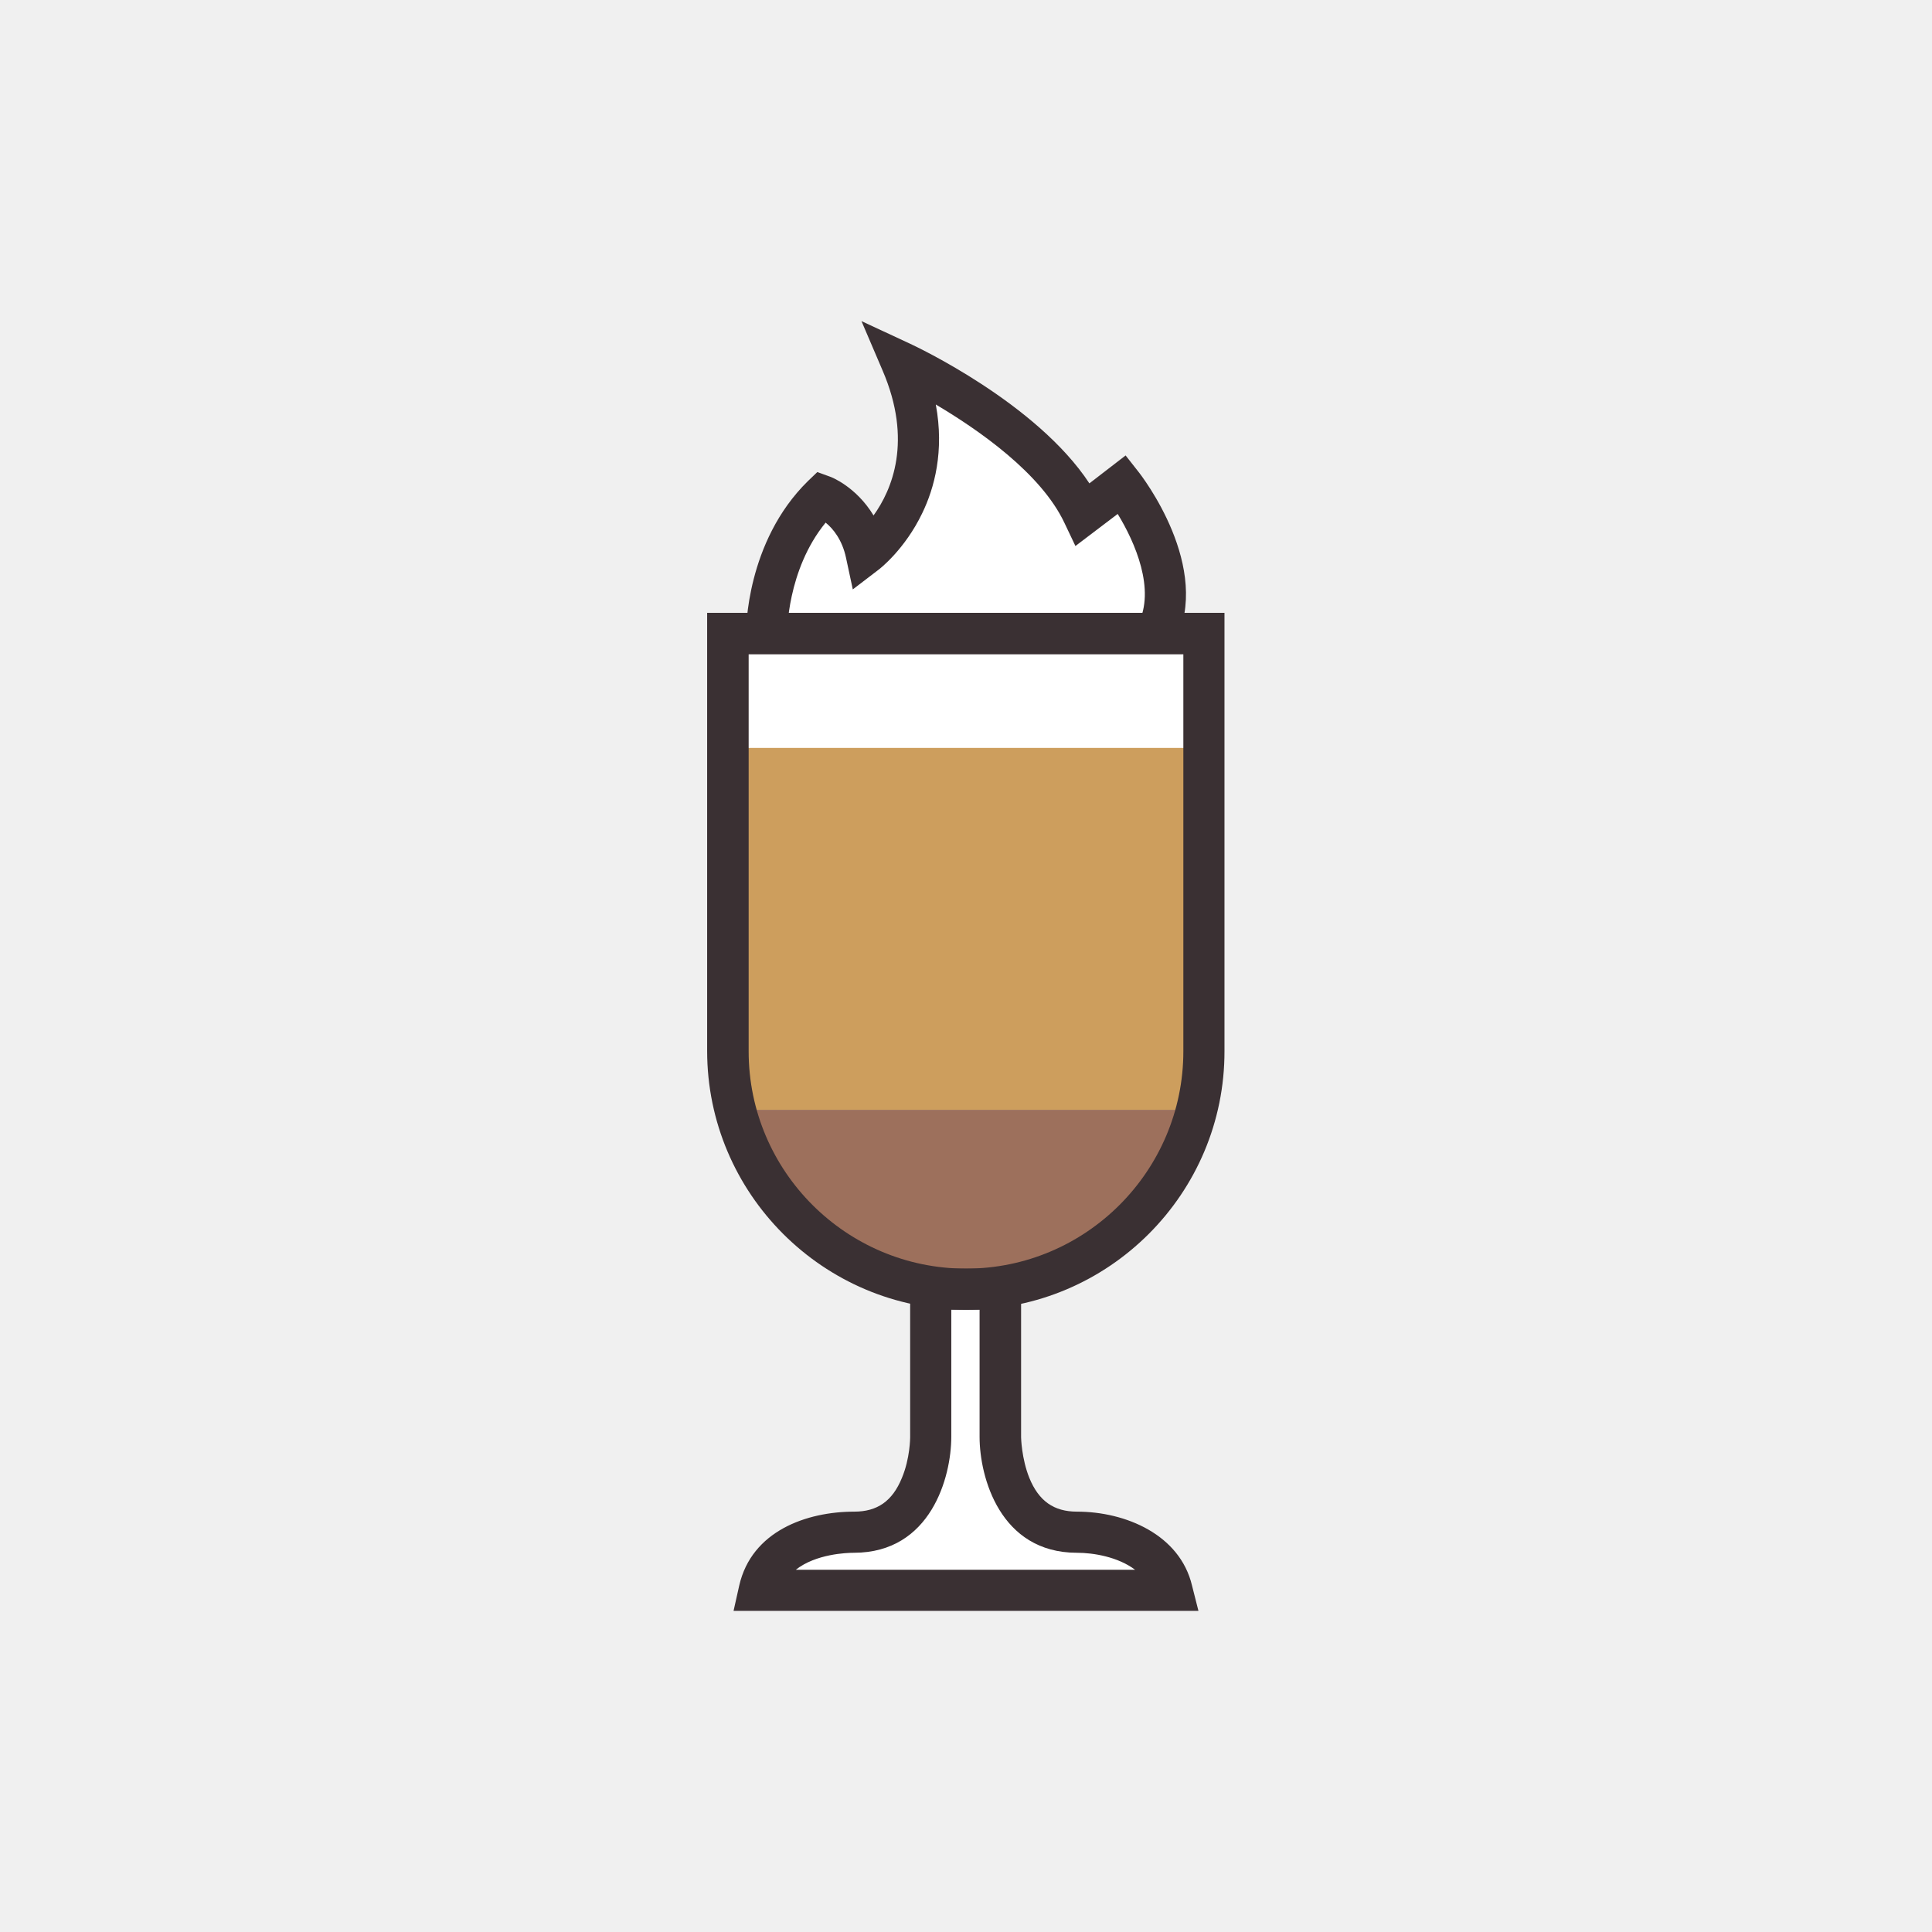
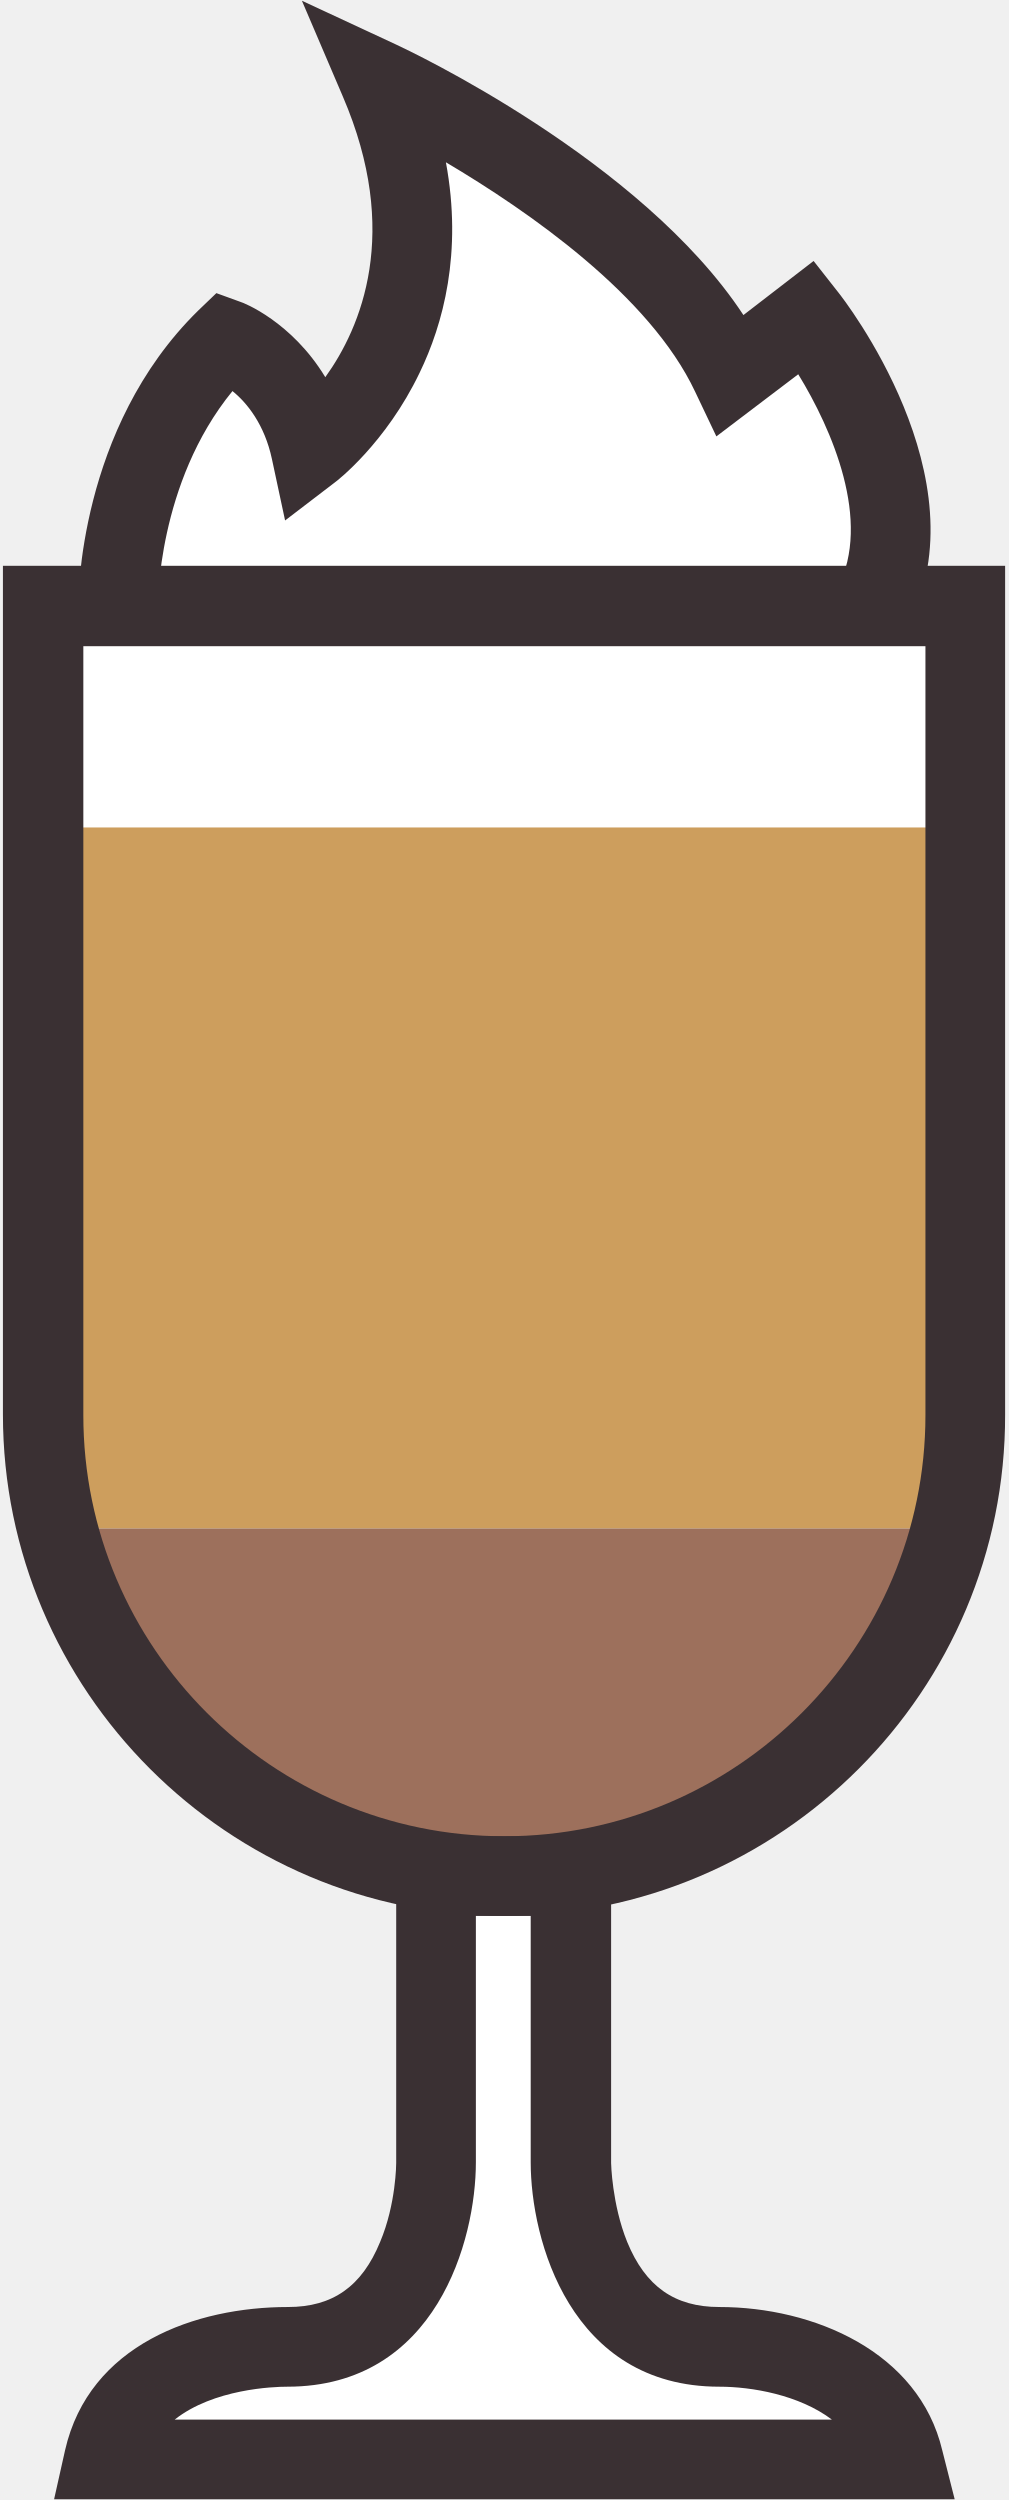
- <svg xmlns="http://www.w3.org/2000/svg" version="1.1" id="Layer_1" x="0px" y="0px" width="512px" height="512px" viewBox="0 0 512 512" enable-background="new 0 0 512 512" xml:space="preserve">
-   <g>
-     <g>
-       <path fill="#FFFFFF" d="M285.5,406c-20.3,0-20.3-25.2-20.3-25.2v-39.2H256h-9.2v39.2c0,0,0,25.2-20.3,25.2    c-9.3,0-22.4,3.4-25.1,15.4H256h54.7C307.9,409.4,294,406,285.5,406z" />
-     </g>
-     <g>
-       <path fill="#FFFFFF" d="M203.1,167.9c0,0-0.2-21.9,14.7-36.5c0,0,9.1,3.4,11.7,15.2c0,0,23.4-17.8,9.3-50.5    c0,0,37.5,17.4,48.2,40.2l10.3-7.9c0,0,17.8,22.5,9,39.6" />
-     </g>
-     <g>
-       <g>
-         <rect x="192.9" y="167.9" fill="#FFFFFF" width="126.2" height="31.4" />
+ <svg xmlns="http://www.w3.org/2000/svg" width="138px" height="342px" viewBox="0 0 138 342" version="1.1">
+   <defs />
+   <g id="Page-1" stroke="none" stroke-width="1" fill="none" fill-rule="evenodd">
+     <g id="latte_2" fill-rule="nonzero">
+       <path d="M98.5,321 C78.2,321 78.2,295.8 78.2,295.8 L78.2,256.6 L69,256.6 L59.8,256.6 L59.8,295.8 C59.8,295.8 59.8,321 39.5,321 C30.2,321 17.1,324.4 14.4,336.4 L69,336.4 L123.7,336.4 C120.9,324.4 107,321 98.5,321 Z" id="Shape" fill="#FFFFFF" />
+       <path d="M16.1,82.9 C16.1,82.9 15.9,61 30.8,46.4 C30.8,46.4 39.9,49.8 42.5,61.6 C42.5,61.6 65.9,43.8 51.8,11.1 C51.8,11.1 89.3,28.5 100,51.3 L110.3,43.4 C110.3,43.4 128.1,65.9 119.3,83" id="Shape" fill="#FFFFFF" />
+       <g id="Group" transform="translate(5, 82)">
+         <rect id="Rectangle-path" fill="#FFFFFF" x="0.9" y="0.9" width="126.2" height="31.4" />
+         <path d="M3.2,127.1 L124.9,127.1 C126.4,121.8 127.2,116.2 127.2,110.4 L127.2,31.2 L0.9,31.2 L0.9,110.4 C0.9,116.2 1.7,121.8 3.2,127.1 Z" id="Shape" fill="#CD9E5D" />
+         <path d="M64,173.5 C93.1,173.5 117.5,153.9 124.8,127.1 L3.2,127.1 C10.5,153.9 34.9,173.5 64,173.5 Z" id="Shape" fill="#9D705C" />
      </g>
-       <g>
-         <path fill="#CD9E5D" d="M195.2,294.1h121.7c1.5-5.3,2.3-10.9,2.3-16.7v-79.2H192.9v79.2C192.9,283.2,193.7,288.8,195.2,294.1z" />
-       </g>
-       <g>
-         <path fill="#9D705C" d="M256,340.5c29.1,0,53.5-19.6,60.8-46.4H195.2C202.5,320.9,226.9,340.5,256,340.5z" />
-       </g>
-     </g>
-     <g>
-       <path fill="#3A3033" d="M256,347.1c-37.8,0-68.6-30.8-68.6-68.6V162.4h137.1v116.1C324.6,316.3,293.8,347.1,256,347.1z     M198.4,173.4v105.2c0,31.8,25.9,57.6,57.6,57.6c31.8,0,57.6-25.9,57.6-57.6V173.4H198.4z" />
-     </g>
-     <g>
-       <path fill="#3A3033" d="M317.6,426.9H194.4l1.5-6.7c3.3-14.5,17.9-19.6,30.5-19.6c6.1,0,10.1-2.8,12.6-8.9    c2.2-5.2,2.2-10.8,2.2-10.8v-44.7h29.4v44.7c0,0,0.1,5.6,2.2,10.8c2.5,6.1,6.5,8.9,12.6,8.9c12.9,0,27.3,6.1,30.5,19.6    L317.6,426.9z M210.9,416h89.9c-4.5-3.4-11-4.5-15.4-4.5c-20.4,0-25.8-20.1-25.8-30.7v-33.7h-7.5v33.7c0,10.6-5.4,30.7-25.8,30.7    C224.4,411.5,216.2,411.8,210.9,416z" />
-     </g>
-     <g>
-       <path fill="#3A3033" d="M311.3,170.4l-9.7-5c4.7-9.1-0.8-21.7-5.4-29.2l-11.2,8.5l-2.9-6.1c-6.2-13.2-22.8-24.7-34.1-31.4    c2.3,12.4-0.4,22.2-3.6,28.8c-4.6,9.6-11.3,14.8-11.6,15l-6.8,5.2l-1.8-8.4c-1-4.7-3.4-7.7-5.4-9.3    c-10.3,12.6-10.2,29.3-10.2,29.4l-10.9,0.1c0-1,0-24.4,16.4-40.5l2.5-2.4l3.3,1.2c0.4,0.1,7,2.7,11.6,10.3    c4.9-6.8,10.4-19.8,2.4-38.4l-5.6-13.1l12.9,6c1.5,0.7,33.5,15.7,47.5,37l9.6-7.4l3.3,4.2C302.5,126,321.5,150.5,311.3,170.4z" />
+       <path d="M69,262.1 C31.2,262.1 0.4,231.3 0.4,193.5 L0.4,77.4 L137.5,77.4 L137.5,193.5 C137.6,231.3 106.8,262.1 69,262.1 Z M11.4,88.4 L11.4,193.6 C11.4,225.4 37.3,251.2 69,251.2 C100.8,251.2 126.6,225.3 126.6,193.6 L126.6,88.4 L11.4,88.4 Z" id="Shape" fill="#3A3033" />
+       <path d="M130.6,341.9 L7.4,341.9 L8.9,335.2 C12.2,320.7 26.8,315.6 39.4,315.6 C45.5,315.6 49.5,312.8 52,306.7 C54.2,301.5 54.2,295.9 54.2,295.9 L54.2,251.2 L83.6,251.2 L83.6,295.9 C83.6,295.9 83.7,301.5 85.8,306.7 C88.3,312.8 92.3,315.6 98.4,315.6 C111.3,315.6 125.7,321.7 128.9,335.2 L130.6,341.9 Z M23.9,331 L113.8,331 C109.3,327.6 102.8,326.5 98.4,326.5 C78,326.5 72.6,306.4 72.6,295.8 L72.6,262.1 L65.1,262.1 L65.1,295.8 C65.1,306.4 59.7,326.5 39.3,326.5 C37.4,326.5 29.2,326.8 23.9,331 Z" id="Shape" fill="#3A3033" />
+       <path d="M124.3,85.4 L114.6,80.4 C119.3,71.3 113.8,58.7 109.2,51.2 L98,59.7 L95.1,53.6 C88.9,40.4 72.3,28.9 61,22.2 C63.3,34.6 60.6,44.4 57.4,51 C52.8,60.6 46.1,65.8 45.8,66 L39,71.2 L37.2,62.8 C36.2,58.1 33.8,55.1 31.8,53.5 C21.5,66.1 21.6,82.8 21.6,82.9 L10.7,83 C10.7,82 10.7,58.6 27.1,42.5 L29.6,40.1 L32.9,41.3 C33.3,41.4 39.9,44 44.5,51.6 C49.4,44.8 54.9,31.8 46.9,13.2 L41.3,0.1 L54.2,6.1 C55.7,6.8 87.7,21.8 101.7,43.1 L111.3,35.7 L114.6,39.9 C115.5,41 134.5,65.5 124.3,85.4 Z" id="Shape" fill="#3A3033" />
    </g>
  </g>
</svg>
